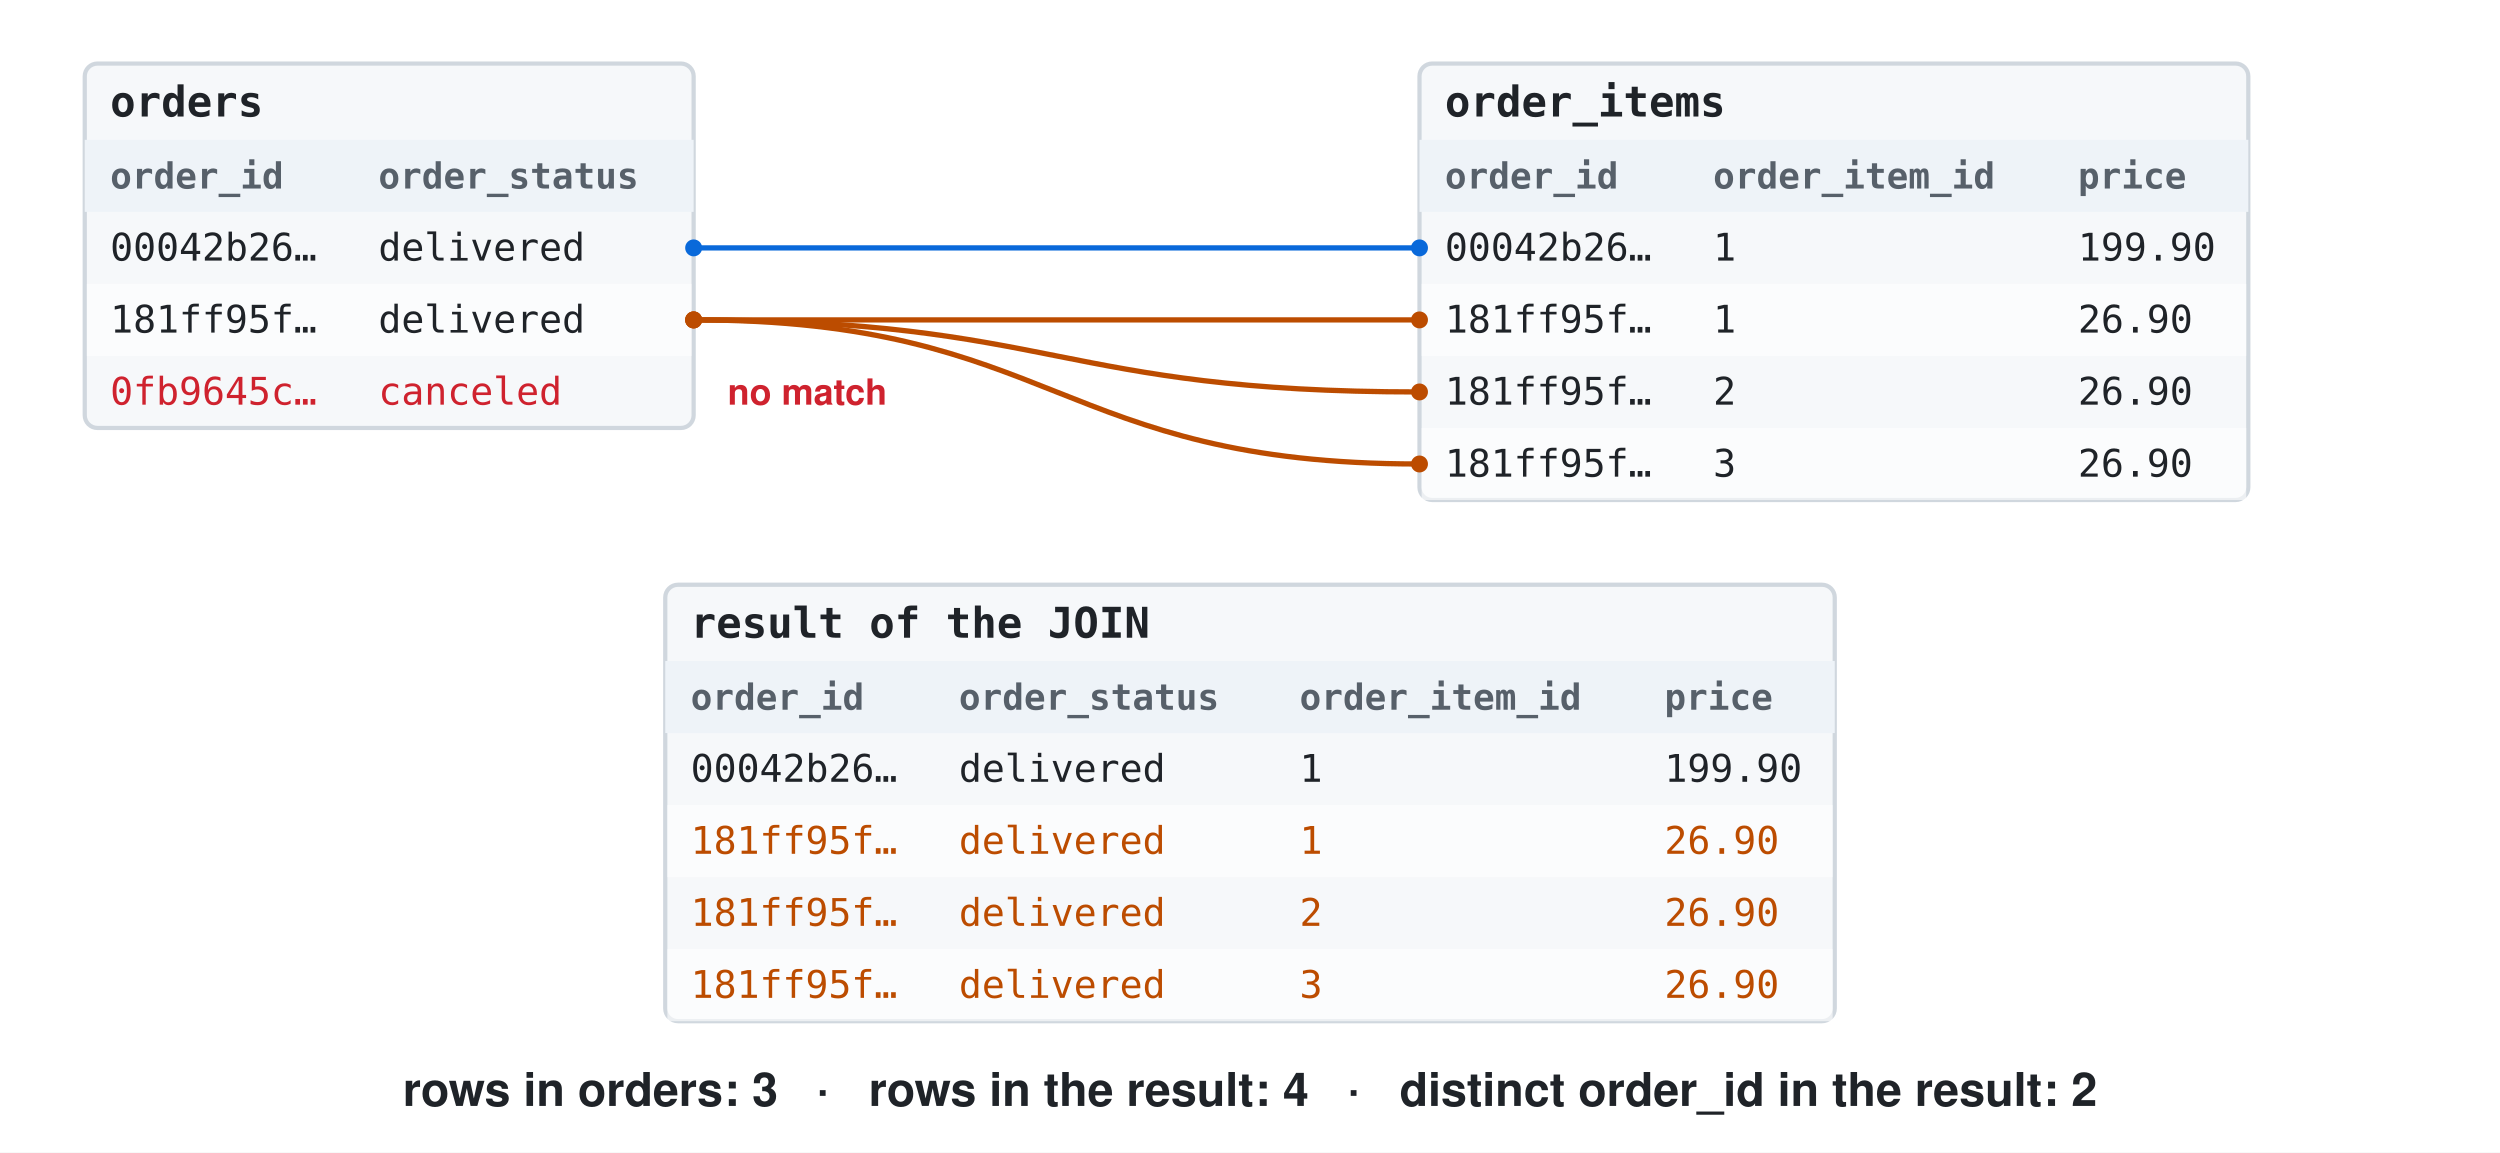
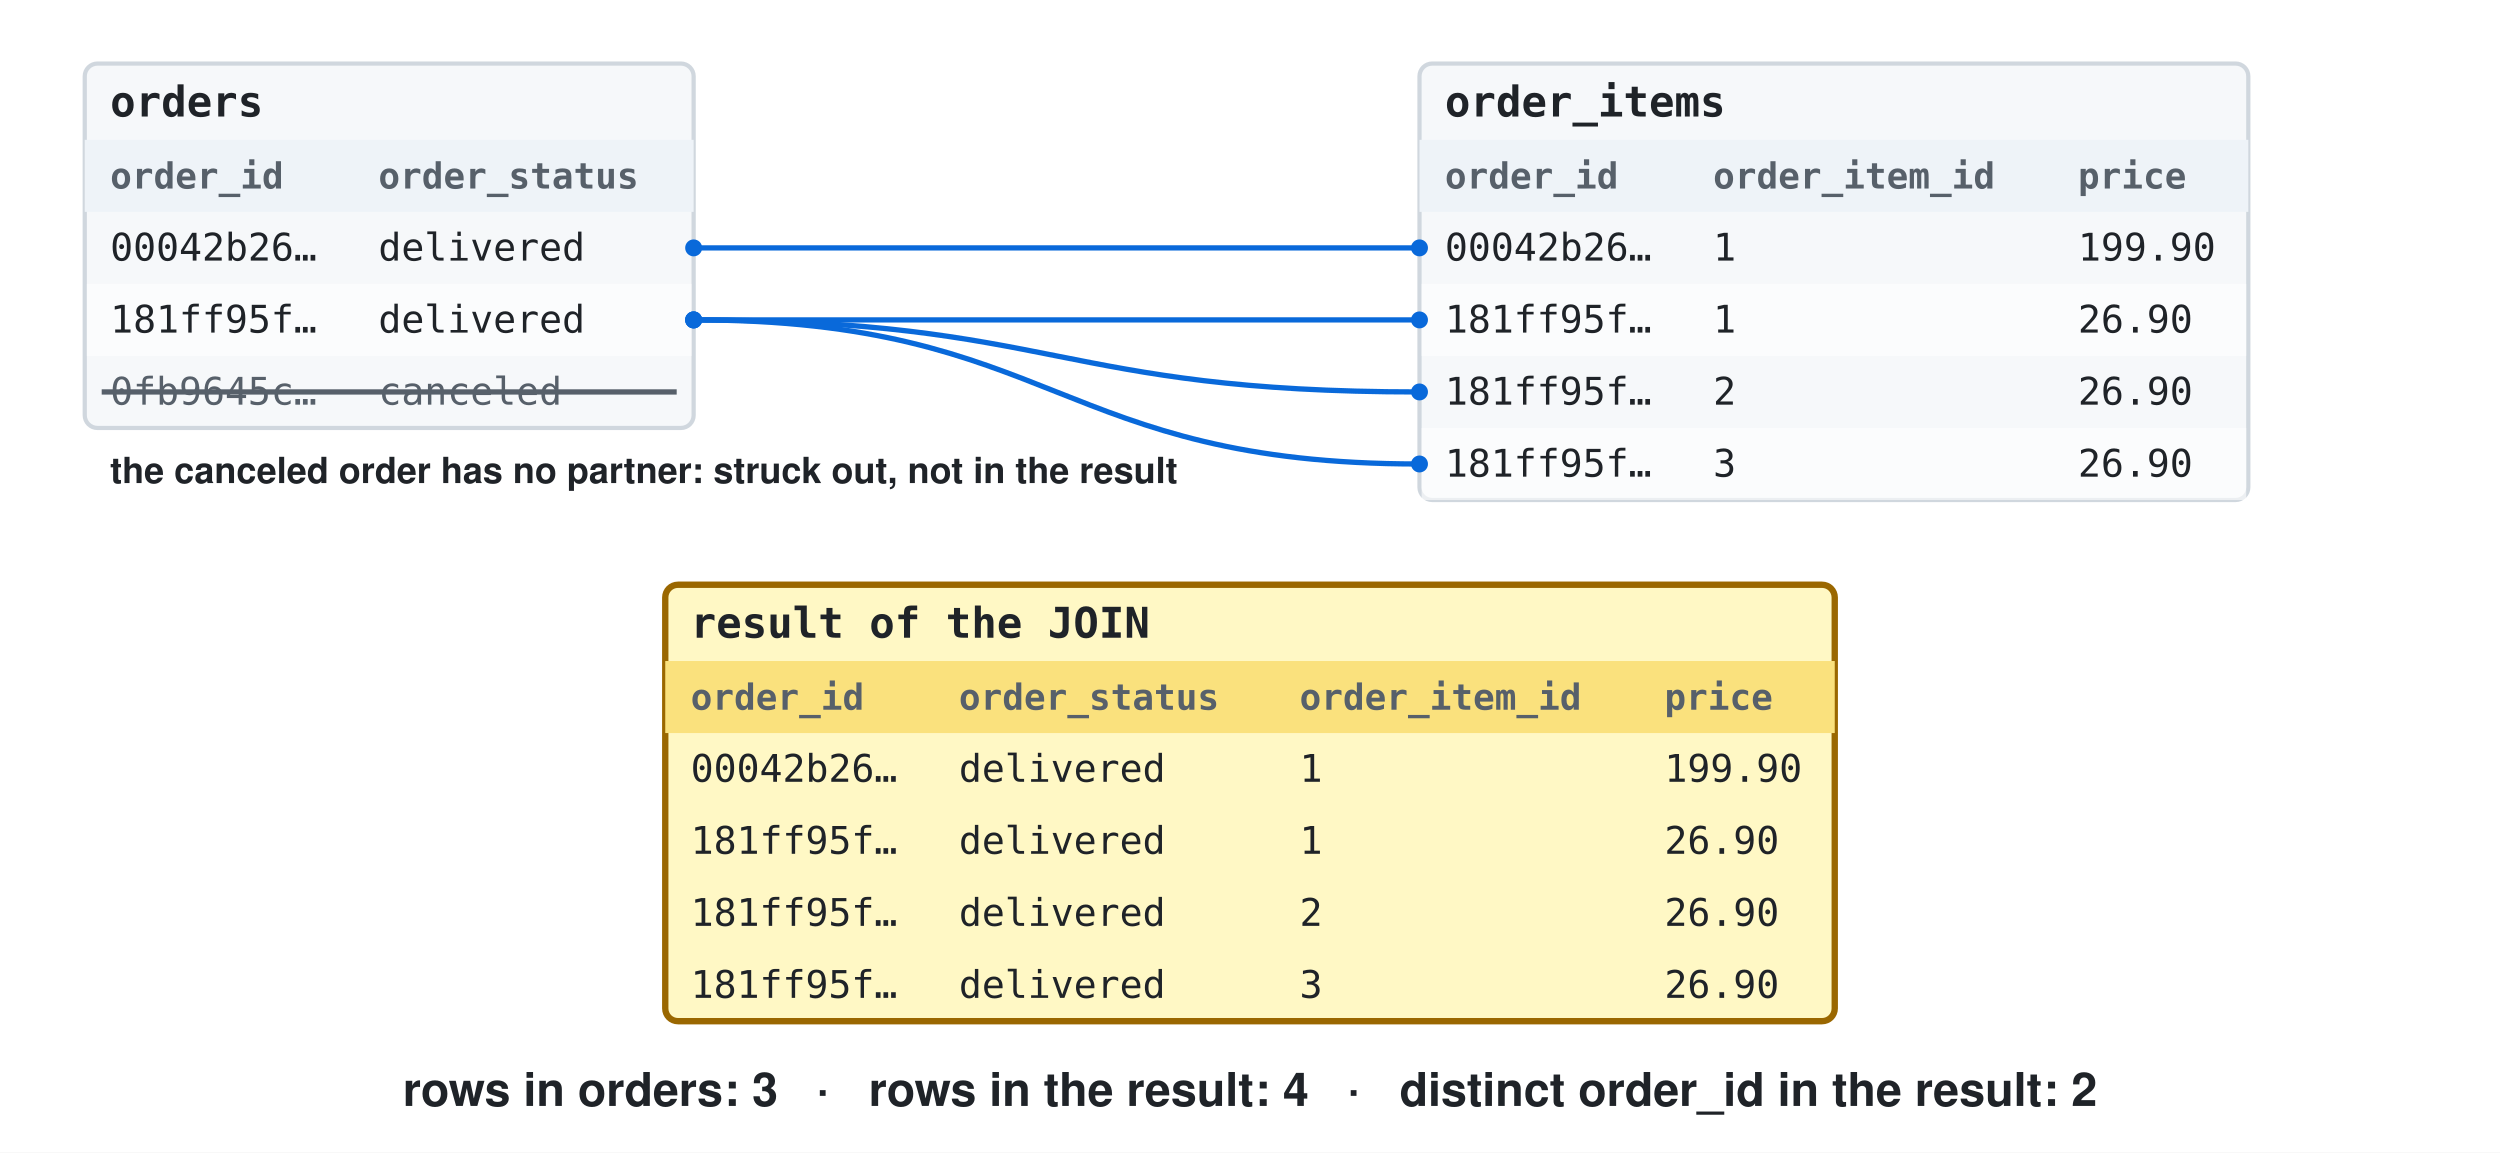
<svg xmlns="http://www.w3.org/2000/svg" width="1180" height="544" viewBox="0 0 1180 544" font-family="-apple-system, BlinkMacSystemFont, 'Segoe UI', Helvetica, Arial, sans-serif" font-size="20" fill="#1f2328">
  <defs>
    <marker id="ah" viewBox="0 0 10 10" refX="9" refY="5" markerWidth="7" markerHeight="7" orient="auto-start-reverse">
      <path d="M0,0 L10,5 L0,10 z" fill="#57606a" />
    </marker>
  </defs>
  <rect width="1180" height="544" fill="#fff" />
  <rect x="40" y="30" width="287.4" height="172" rx="6" fill="#f6f8fa" stroke="#d0d7de" stroke-width="2" />
  <text x="52" y="55" font-size="20" fill="#1f2328" font-weight="700" text-anchor="start" font-family="'SF Mono', Menlo, Consolas, 'DejaVu Sans Mono', monospace" xml:space="preserve">orders</text>
  <rect x="40" y="66" width="287.4" height="34" fill="#eef3f8" />
  <text x="52" y="89" font-size="17" fill="#57606a" font-weight="700" text-anchor="start" font-family="'SF Mono', Menlo, Consolas, 'DejaVu Sans Mono', monospace" xml:space="preserve">order_id</text>
  <text x="178.6" y="89" font-size="17" fill="#57606a" font-weight="700" text-anchor="start" font-family="'SF Mono', Menlo, Consolas, 'DejaVu Sans Mono', monospace" xml:space="preserve">order_status</text>
  <text x="52" y="123" font-size="18" fill="#1f2328" font-weight="400" text-anchor="start" font-family="'SF Mono', Menlo, Consolas, 'DejaVu Sans Mono', monospace" xml:space="preserve">00042b26…</text>
  <text x="178.6" y="123" font-size="18" fill="#1f2328" font-weight="400" text-anchor="start" font-family="'SF Mono', Menlo, Consolas, 'DejaVu Sans Mono', monospace" xml:space="preserve">delivered</text>
  <rect x="41" y="134" width="285.4" height="34" fill="#fff" opacity="0.6" />
  <text x="52" y="157" font-size="18" fill="#1f2328" font-weight="400" text-anchor="start" font-family="'SF Mono', Menlo, Consolas, 'DejaVu Sans Mono', monospace" xml:space="preserve">181ff95f…</text>
  <text x="178.6" y="157" font-size="18" fill="#1f2328" font-weight="400" text-anchor="start" font-family="'SF Mono', Menlo, Consolas, 'DejaVu Sans Mono', monospace" xml:space="preserve">delivered</text>
-   <text x="52" y="191" font-size="18" fill="#cf222e" font-weight="400" text-anchor="start" font-family="'SF Mono', Menlo, Consolas, 'DejaVu Sans Mono', monospace" xml:space="preserve">0fb9645c…</text>
-   <text x="178.6" y="191" font-size="18" fill="#cf222e" font-weight="400" text-anchor="start" font-family="'SF Mono', Menlo, Consolas, 'DejaVu Sans Mono', monospace" xml:space="preserve">canceled</text>
+   <text x="52" y="191" font-size="18" fill="#57606a" font-weight="400" text-anchor="start" font-family="'SF Mono', Menlo, Consolas, 'DejaVu Sans Mono', monospace" xml:space="preserve">0fb9645c…</text>
+   <text x="178.6" y="191" font-size="18" fill="#57606a" font-weight="400" text-anchor="start" font-family="'SF Mono', Menlo, Consolas, 'DejaVu Sans Mono', monospace" xml:space="preserve">canceled</text>
+   <line x1="48" y1="185.0" x2="319.4" y2="185.0" stroke="#57606a" stroke-width="2.5" />
  <rect x="670" y="30" width="391.2" height="206" rx="6" fill="#f6f8fa" stroke="#d0d7de" stroke-width="2" />
  <text x="682" y="55" font-size="20" fill="#1f2328" font-weight="700" text-anchor="start" font-family="'SF Mono', Menlo, Consolas, 'DejaVu Sans Mono', monospace" xml:space="preserve">order_items</text>
  <rect x="670" y="66" width="391.2" height="34" fill="#eef3f8" />
  <text x="682" y="89" font-size="17" fill="#57606a" font-weight="700" text-anchor="start" font-family="'SF Mono', Menlo, Consolas, 'DejaVu Sans Mono', monospace" xml:space="preserve">order_id</text>
  <text x="808.6" y="89" font-size="17" fill="#57606a" font-weight="700" text-anchor="start" font-family="'SF Mono', Menlo, Consolas, 'DejaVu Sans Mono', monospace" xml:space="preserve">order_item_id</text>
  <text x="980.8" y="89" font-size="17" fill="#57606a" font-weight="700" text-anchor="start" font-family="'SF Mono', Menlo, Consolas, 'DejaVu Sans Mono', monospace" xml:space="preserve">price</text>
  <text x="682" y="123" font-size="18" fill="#1f2328" font-weight="400" text-anchor="start" font-family="'SF Mono', Menlo, Consolas, 'DejaVu Sans Mono', monospace" xml:space="preserve">00042b26…</text>
  <text x="808.6" y="123" font-size="18" fill="#1f2328" font-weight="400" text-anchor="start" font-family="'SF Mono', Menlo, Consolas, 'DejaVu Sans Mono', monospace" xml:space="preserve">1</text>
  <text x="980.8" y="123" font-size="18" fill="#1f2328" font-weight="400" text-anchor="start" font-family="'SF Mono', Menlo, Consolas, 'DejaVu Sans Mono', monospace" xml:space="preserve">199.90</text>
  <rect x="671" y="134" width="389.2" height="34" fill="#fff" opacity="0.6" />
  <text x="682" y="157" font-size="18" fill="#1f2328" font-weight="400" text-anchor="start" font-family="'SF Mono', Menlo, Consolas, 'DejaVu Sans Mono', monospace" xml:space="preserve">181ff95f…</text>
  <text x="808.6" y="157" font-size="18" fill="#1f2328" font-weight="400" text-anchor="start" font-family="'SF Mono', Menlo, Consolas, 'DejaVu Sans Mono', monospace" xml:space="preserve">1</text>
  <text x="980.8" y="157" font-size="18" fill="#1f2328" font-weight="400" text-anchor="start" font-family="'SF Mono', Menlo, Consolas, 'DejaVu Sans Mono', monospace" xml:space="preserve">26.90</text>
  <text x="682" y="191" font-size="18" fill="#1f2328" font-weight="400" text-anchor="start" font-family="'SF Mono', Menlo, Consolas, 'DejaVu Sans Mono', monospace" xml:space="preserve">181ff95f…</text>
  <text x="808.6" y="191" font-size="18" fill="#1f2328" font-weight="400" text-anchor="start" font-family="'SF Mono', Menlo, Consolas, 'DejaVu Sans Mono', monospace" xml:space="preserve">2</text>
  <text x="980.8" y="191" font-size="18" fill="#1f2328" font-weight="400" text-anchor="start" font-family="'SF Mono', Menlo, Consolas, 'DejaVu Sans Mono', monospace" xml:space="preserve">26.90</text>
  <rect x="671" y="202" width="389.2" height="34" fill="#fff" opacity="0.6" />
  <text x="682" y="225" font-size="18" fill="#1f2328" font-weight="400" text-anchor="start" font-family="'SF Mono', Menlo, Consolas, 'DejaVu Sans Mono', monospace" xml:space="preserve">181ff95f…</text>
  <text x="808.6" y="225" font-size="18" fill="#1f2328" font-weight="400" text-anchor="start" font-family="'SF Mono', Menlo, Consolas, 'DejaVu Sans Mono', monospace" xml:space="preserve">3</text>
  <text x="980.8" y="225" font-size="18" fill="#1f2328" font-weight="400" text-anchor="start" font-family="'SF Mono', Menlo, Consolas, 'DejaVu Sans Mono', monospace" xml:space="preserve">26.90</text>
  <path d="M327.4,117.0 C498.7,117.0 498.7,117.0 670,117.0" fill="none" stroke="#0969da" stroke-width="2.5" />
  <circle cx="327.4" cy="117.0" r="4" fill="#0969da" />
  <circle cx="670" cy="117.0" r="4" fill="#0969da" />
-   <path d="M327.4,151.0 C498.7,151.0 498.7,151.0 670,151.0" fill="none" stroke="#bc4c00" stroke-width="2.5" />
-   <circle cx="327.4" cy="151.0" r="4" fill="#bc4c00" />
-   <circle cx="670" cy="151.0" r="4" fill="#bc4c00" />
-   <path d="M327.4,151.0 C498.7,151.0 498.7,185.0 670,185.0" fill="none" stroke="#bc4c00" stroke-width="2.5" />
-   <circle cx="327.4" cy="151.0" r="4" fill="#bc4c00" />
-   <circle cx="670" cy="185.0" r="4" fill="#bc4c00" />
-   <path d="M327.4,151.0 C498.7,151.0 498.7,219.0 670,219.0" fill="none" stroke="#bc4c00" stroke-width="2.5" />
-   <circle cx="327.4" cy="151.0" r="4" fill="#bc4c00" />
-   <circle cx="670" cy="219.0" r="4" fill="#bc4c00" />
-   <text x="343.4" y="191.0" font-size="17" fill="#cf222e" font-weight="700" text-anchor="start" xml:space="preserve">no match</text>
-   <rect x="314.0" y="276" width="552.0" height="206" rx="6" fill="#f6f8fa" stroke="#d0d7de" stroke-width="2" />
+   <path d="M327.4,151.0 C498.7,151.0 498.7,151.0 670,151.0" fill="none" stroke="#0969da" stroke-width="2.5" />
+   <circle cx="327.4" cy="151.0" r="4" fill="#0969da" />
+   <circle cx="670" cy="151.0" r="4" fill="#0969da" />
+   <path d="M327.4,151.0 C498.7,151.0 498.7,185.0 670,185.0" fill="none" stroke="#0969da" stroke-width="2.5" />
+   <circle cx="327.4" cy="151.0" r="4" fill="#0969da" />
+   <circle cx="670" cy="185.0" r="4" fill="#0969da" />
+   <path d="M327.4,151.0 C498.7,151.0 498.7,219.0 670,219.0" fill="none" stroke="#0969da" stroke-width="2.5" />
+   <circle cx="327.4" cy="151.0" r="4" fill="#0969da" />
+   <circle cx="670" cy="219.0" r="4" fill="#0969da" />
+   <text x="52" y="228" font-size="17" fill="#1f2328" font-weight="700" text-anchor="start" xml:space="preserve">the canceled order has no partner: struck out, not in the result</text>
+   <rect x="314.0" y="276" width="552.0" height="206" rx="6" fill="#fff8c5" stroke="#9a6700" stroke-width="3" />
  <text x="326.0" y="301" font-size="20" fill="#1f2328" font-weight="700" text-anchor="start" font-family="'SF Mono', Menlo, Consolas, 'DejaVu Sans Mono', monospace" xml:space="preserve">result of the JOIN</text>
-   <rect x="314.0" y="312" width="552.0" height="34" fill="#eef3f8" />
+   <rect x="314.0" y="312" width="552.0" height="34" fill="#fae17d" />
  <text x="326.0" y="335" font-size="17" fill="#57606a" font-weight="700" text-anchor="start" font-family="'SF Mono', Menlo, Consolas, 'DejaVu Sans Mono', monospace" xml:space="preserve">order_id</text>
  <text x="452.6" y="335" font-size="17" fill="#57606a" font-weight="700" text-anchor="start" font-family="'SF Mono', Menlo, Consolas, 'DejaVu Sans Mono', monospace" xml:space="preserve">order_status</text>
  <text x="613.4" y="335" font-size="17" fill="#57606a" font-weight="700" text-anchor="start" font-family="'SF Mono', Menlo, Consolas, 'DejaVu Sans Mono', monospace" xml:space="preserve">order_item_id</text>
  <text x="785.6" y="335" font-size="17" fill="#57606a" font-weight="700" text-anchor="start" font-family="'SF Mono', Menlo, Consolas, 'DejaVu Sans Mono', monospace" xml:space="preserve">price</text>
  <text x="326.0" y="369" font-size="18" fill="#1f2328" font-weight="400" text-anchor="start" font-family="'SF Mono', Menlo, Consolas, 'DejaVu Sans Mono', monospace" xml:space="preserve">00042b26…</text>
  <text x="452.6" y="369" font-size="18" fill="#1f2328" font-weight="400" text-anchor="start" font-family="'SF Mono', Menlo, Consolas, 'DejaVu Sans Mono', monospace" xml:space="preserve">delivered</text>
  <text x="613.4" y="369" font-size="18" fill="#1f2328" font-weight="400" text-anchor="start" font-family="'SF Mono', Menlo, Consolas, 'DejaVu Sans Mono', monospace" xml:space="preserve">1</text>
  <text x="785.6" y="369" font-size="18" fill="#1f2328" font-weight="400" text-anchor="start" font-family="'SF Mono', Menlo, Consolas, 'DejaVu Sans Mono', monospace" xml:space="preserve">199.90</text>
-   <rect x="315.0" y="380" width="550.0" height="34" fill="#fff" opacity="0.6" />
-   <text x="326.0" y="403" font-size="18" fill="#bc4c00" font-weight="400" text-anchor="start" font-family="'SF Mono', Menlo, Consolas, 'DejaVu Sans Mono', monospace" xml:space="preserve">181ff95f…</text>
-   <text x="452.6" y="403" font-size="18" fill="#bc4c00" font-weight="400" text-anchor="start" font-family="'SF Mono', Menlo, Consolas, 'DejaVu Sans Mono', monospace" xml:space="preserve">delivered</text>
-   <text x="613.4" y="403" font-size="18" fill="#bc4c00" font-weight="400" text-anchor="start" font-family="'SF Mono', Menlo, Consolas, 'DejaVu Sans Mono', monospace" xml:space="preserve">1</text>
-   <text x="785.6" y="403" font-size="18" fill="#bc4c00" font-weight="400" text-anchor="start" font-family="'SF Mono', Menlo, Consolas, 'DejaVu Sans Mono', monospace" xml:space="preserve">26.90</text>
-   <text x="326.0" y="437" font-size="18" fill="#bc4c00" font-weight="400" text-anchor="start" font-family="'SF Mono', Menlo, Consolas, 'DejaVu Sans Mono', monospace" xml:space="preserve">181ff95f…</text>
-   <text x="452.6" y="437" font-size="18" fill="#bc4c00" font-weight="400" text-anchor="start" font-family="'SF Mono', Menlo, Consolas, 'DejaVu Sans Mono', monospace" xml:space="preserve">delivered</text>
-   <text x="613.4" y="437" font-size="18" fill="#bc4c00" font-weight="400" text-anchor="start" font-family="'SF Mono', Menlo, Consolas, 'DejaVu Sans Mono', monospace" xml:space="preserve">2</text>
-   <text x="785.6" y="437" font-size="18" fill="#bc4c00" font-weight="400" text-anchor="start" font-family="'SF Mono', Menlo, Consolas, 'DejaVu Sans Mono', monospace" xml:space="preserve">26.90</text>
-   <rect x="315.0" y="448" width="550.0" height="34" fill="#fff" opacity="0.6" />
-   <text x="326.0" y="471" font-size="18" fill="#bc4c00" font-weight="400" text-anchor="start" font-family="'SF Mono', Menlo, Consolas, 'DejaVu Sans Mono', monospace" xml:space="preserve">181ff95f…</text>
-   <text x="452.6" y="471" font-size="18" fill="#bc4c00" font-weight="400" text-anchor="start" font-family="'SF Mono', Menlo, Consolas, 'DejaVu Sans Mono', monospace" xml:space="preserve">delivered</text>
-   <text x="613.4" y="471" font-size="18" fill="#bc4c00" font-weight="400" text-anchor="start" font-family="'SF Mono', Menlo, Consolas, 'DejaVu Sans Mono', monospace" xml:space="preserve">3</text>
-   <text x="785.6" y="471" font-size="18" fill="#bc4c00" font-weight="400" text-anchor="start" font-family="'SF Mono', Menlo, Consolas, 'DejaVu Sans Mono', monospace" xml:space="preserve">26.90</text>
+   <text x="326.0" y="403" font-size="18" fill="#1f2328" font-weight="400" text-anchor="start" font-family="'SF Mono', Menlo, Consolas, 'DejaVu Sans Mono', monospace" xml:space="preserve">181ff95f…</text>
+   <text x="452.6" y="403" font-size="18" fill="#1f2328" font-weight="400" text-anchor="start" font-family="'SF Mono', Menlo, Consolas, 'DejaVu Sans Mono', monospace" xml:space="preserve">delivered</text>
+   <text x="613.4" y="403" font-size="18" fill="#1f2328" font-weight="400" text-anchor="start" font-family="'SF Mono', Menlo, Consolas, 'DejaVu Sans Mono', monospace" xml:space="preserve">1</text>
+   <text x="785.6" y="403" font-size="18" fill="#1f2328" font-weight="400" text-anchor="start" font-family="'SF Mono', Menlo, Consolas, 'DejaVu Sans Mono', monospace" xml:space="preserve">26.90</text>
+   <text x="326.0" y="437" font-size="18" fill="#1f2328" font-weight="400" text-anchor="start" font-family="'SF Mono', Menlo, Consolas, 'DejaVu Sans Mono', monospace" xml:space="preserve">181ff95f…</text>
+   <text x="452.6" y="437" font-size="18" fill="#1f2328" font-weight="400" text-anchor="start" font-family="'SF Mono', Menlo, Consolas, 'DejaVu Sans Mono', monospace" xml:space="preserve">delivered</text>
+   <text x="613.4" y="437" font-size="18" fill="#1f2328" font-weight="400" text-anchor="start" font-family="'SF Mono', Menlo, Consolas, 'DejaVu Sans Mono', monospace" xml:space="preserve">2</text>
+   <text x="785.6" y="437" font-size="18" fill="#1f2328" font-weight="400" text-anchor="start" font-family="'SF Mono', Menlo, Consolas, 'DejaVu Sans Mono', monospace" xml:space="preserve">26.90</text>
+   <text x="326.0" y="471" font-size="18" fill="#1f2328" font-weight="400" text-anchor="start" font-family="'SF Mono', Menlo, Consolas, 'DejaVu Sans Mono', monospace" xml:space="preserve">181ff95f…</text>
+   <text x="452.6" y="471" font-size="18" fill="#1f2328" font-weight="400" text-anchor="start" font-family="'SF Mono', Menlo, Consolas, 'DejaVu Sans Mono', monospace" xml:space="preserve">delivered</text>
+   <text x="613.4" y="471" font-size="18" fill="#1f2328" font-weight="400" text-anchor="start" font-family="'SF Mono', Menlo, Consolas, 'DejaVu Sans Mono', monospace" xml:space="preserve">3</text>
+   <text x="785.6" y="471" font-size="18" fill="#1f2328" font-weight="400" text-anchor="start" font-family="'SF Mono', Menlo, Consolas, 'DejaVu Sans Mono', monospace" xml:space="preserve">26.90</text>
  <text x="590.0" y="522" font-size="22" fill="#1f2328" font-weight="700" text-anchor="middle" xml:space="preserve">rows in orders: 3   ·   rows in the result: 4   ·   distinct order_id in the result: 2</text>
</svg>
